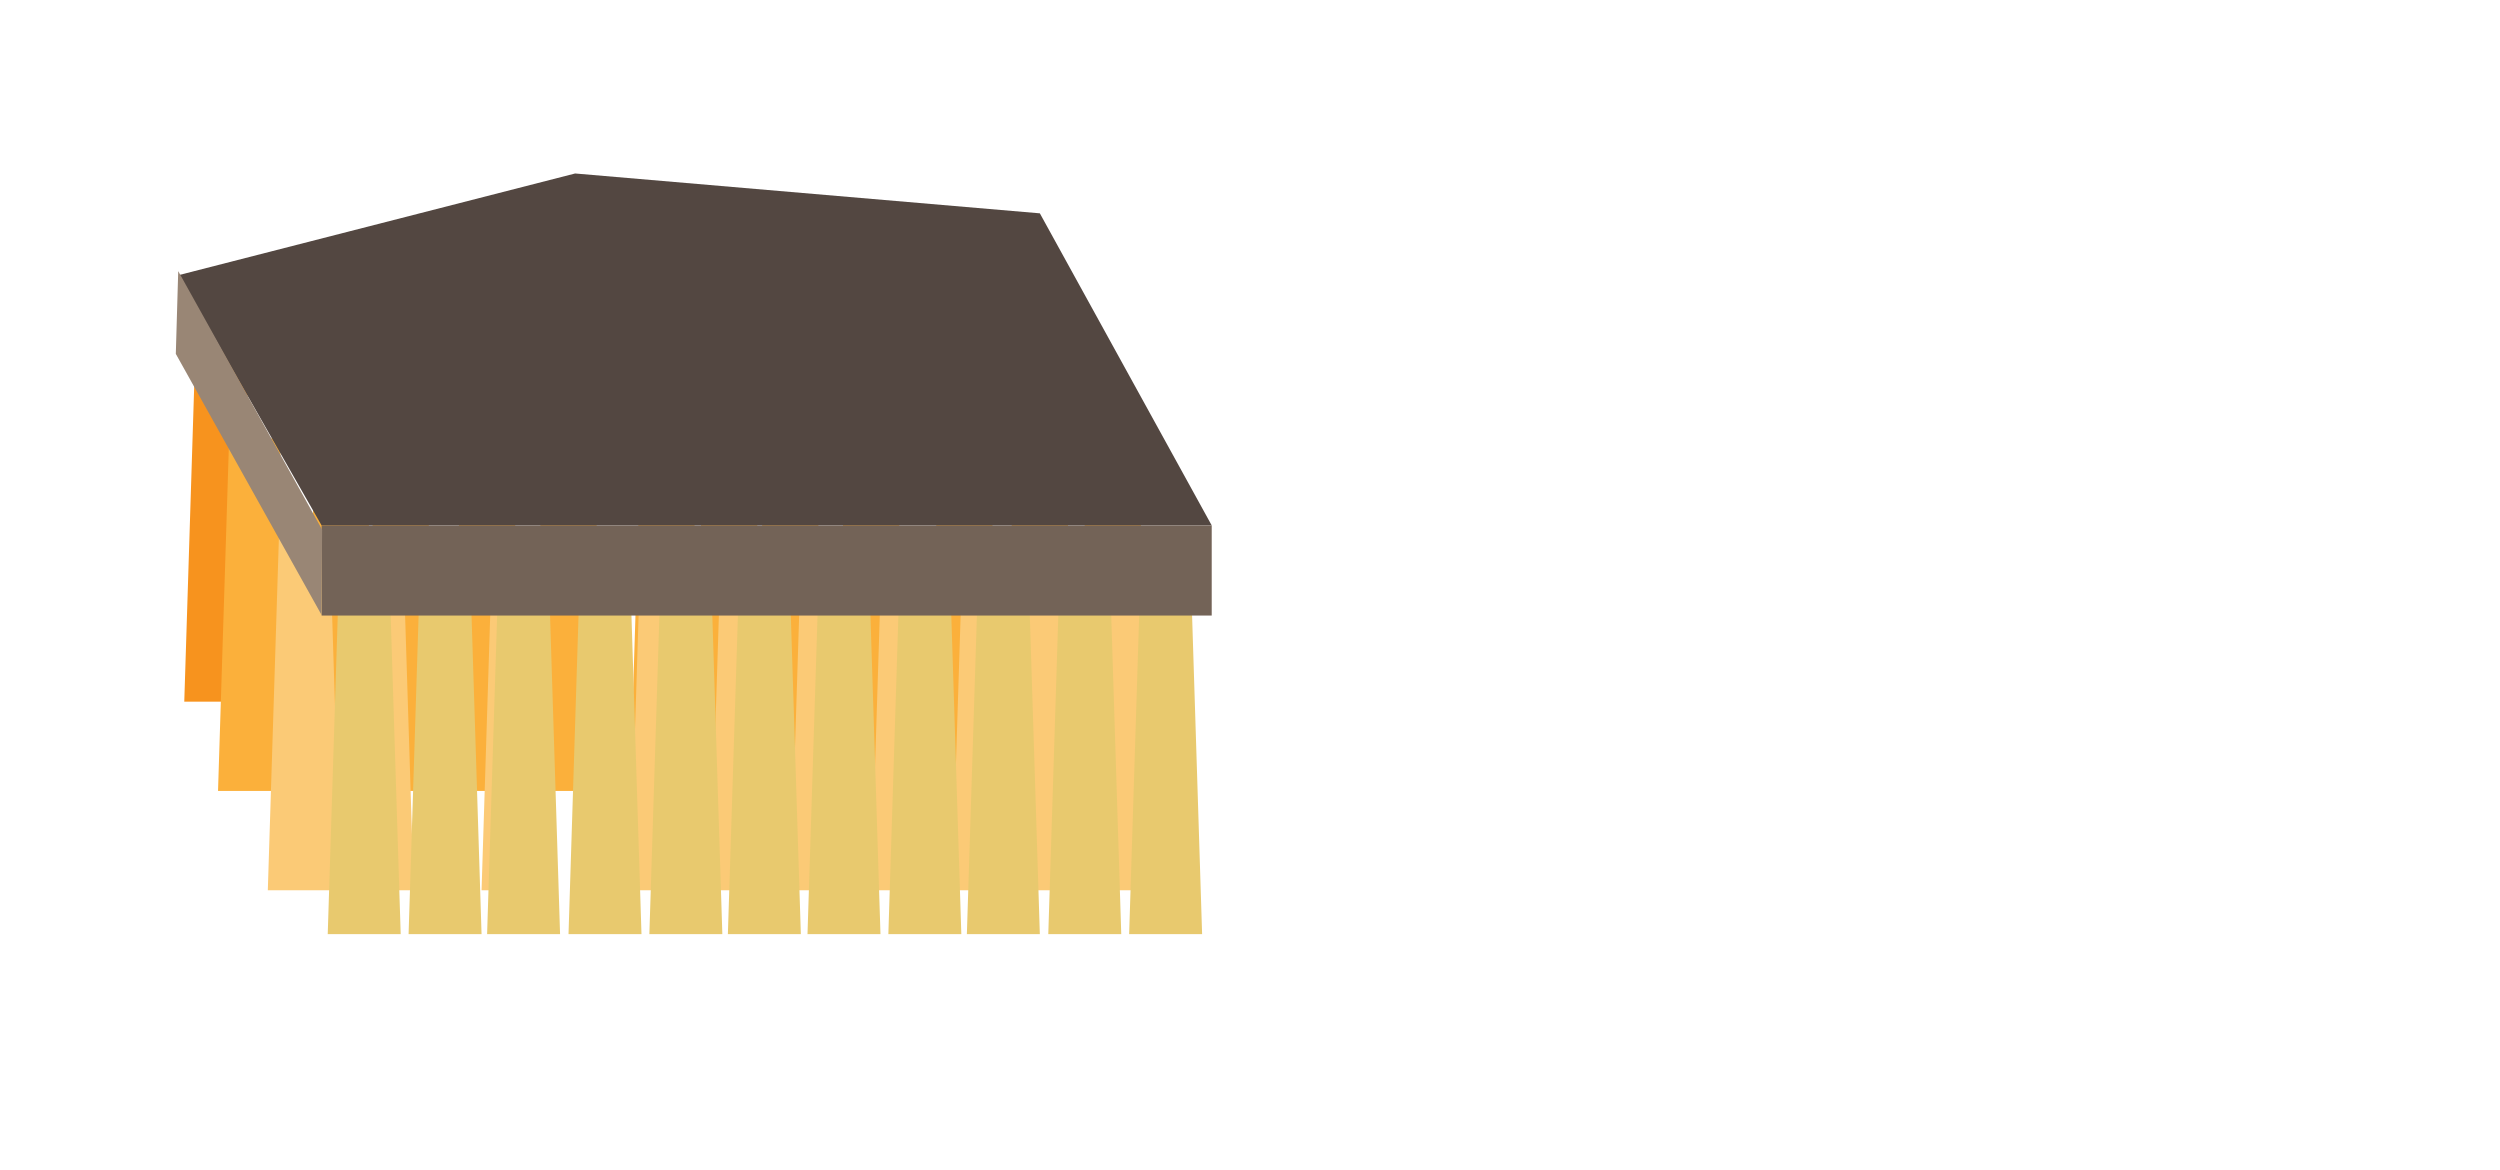
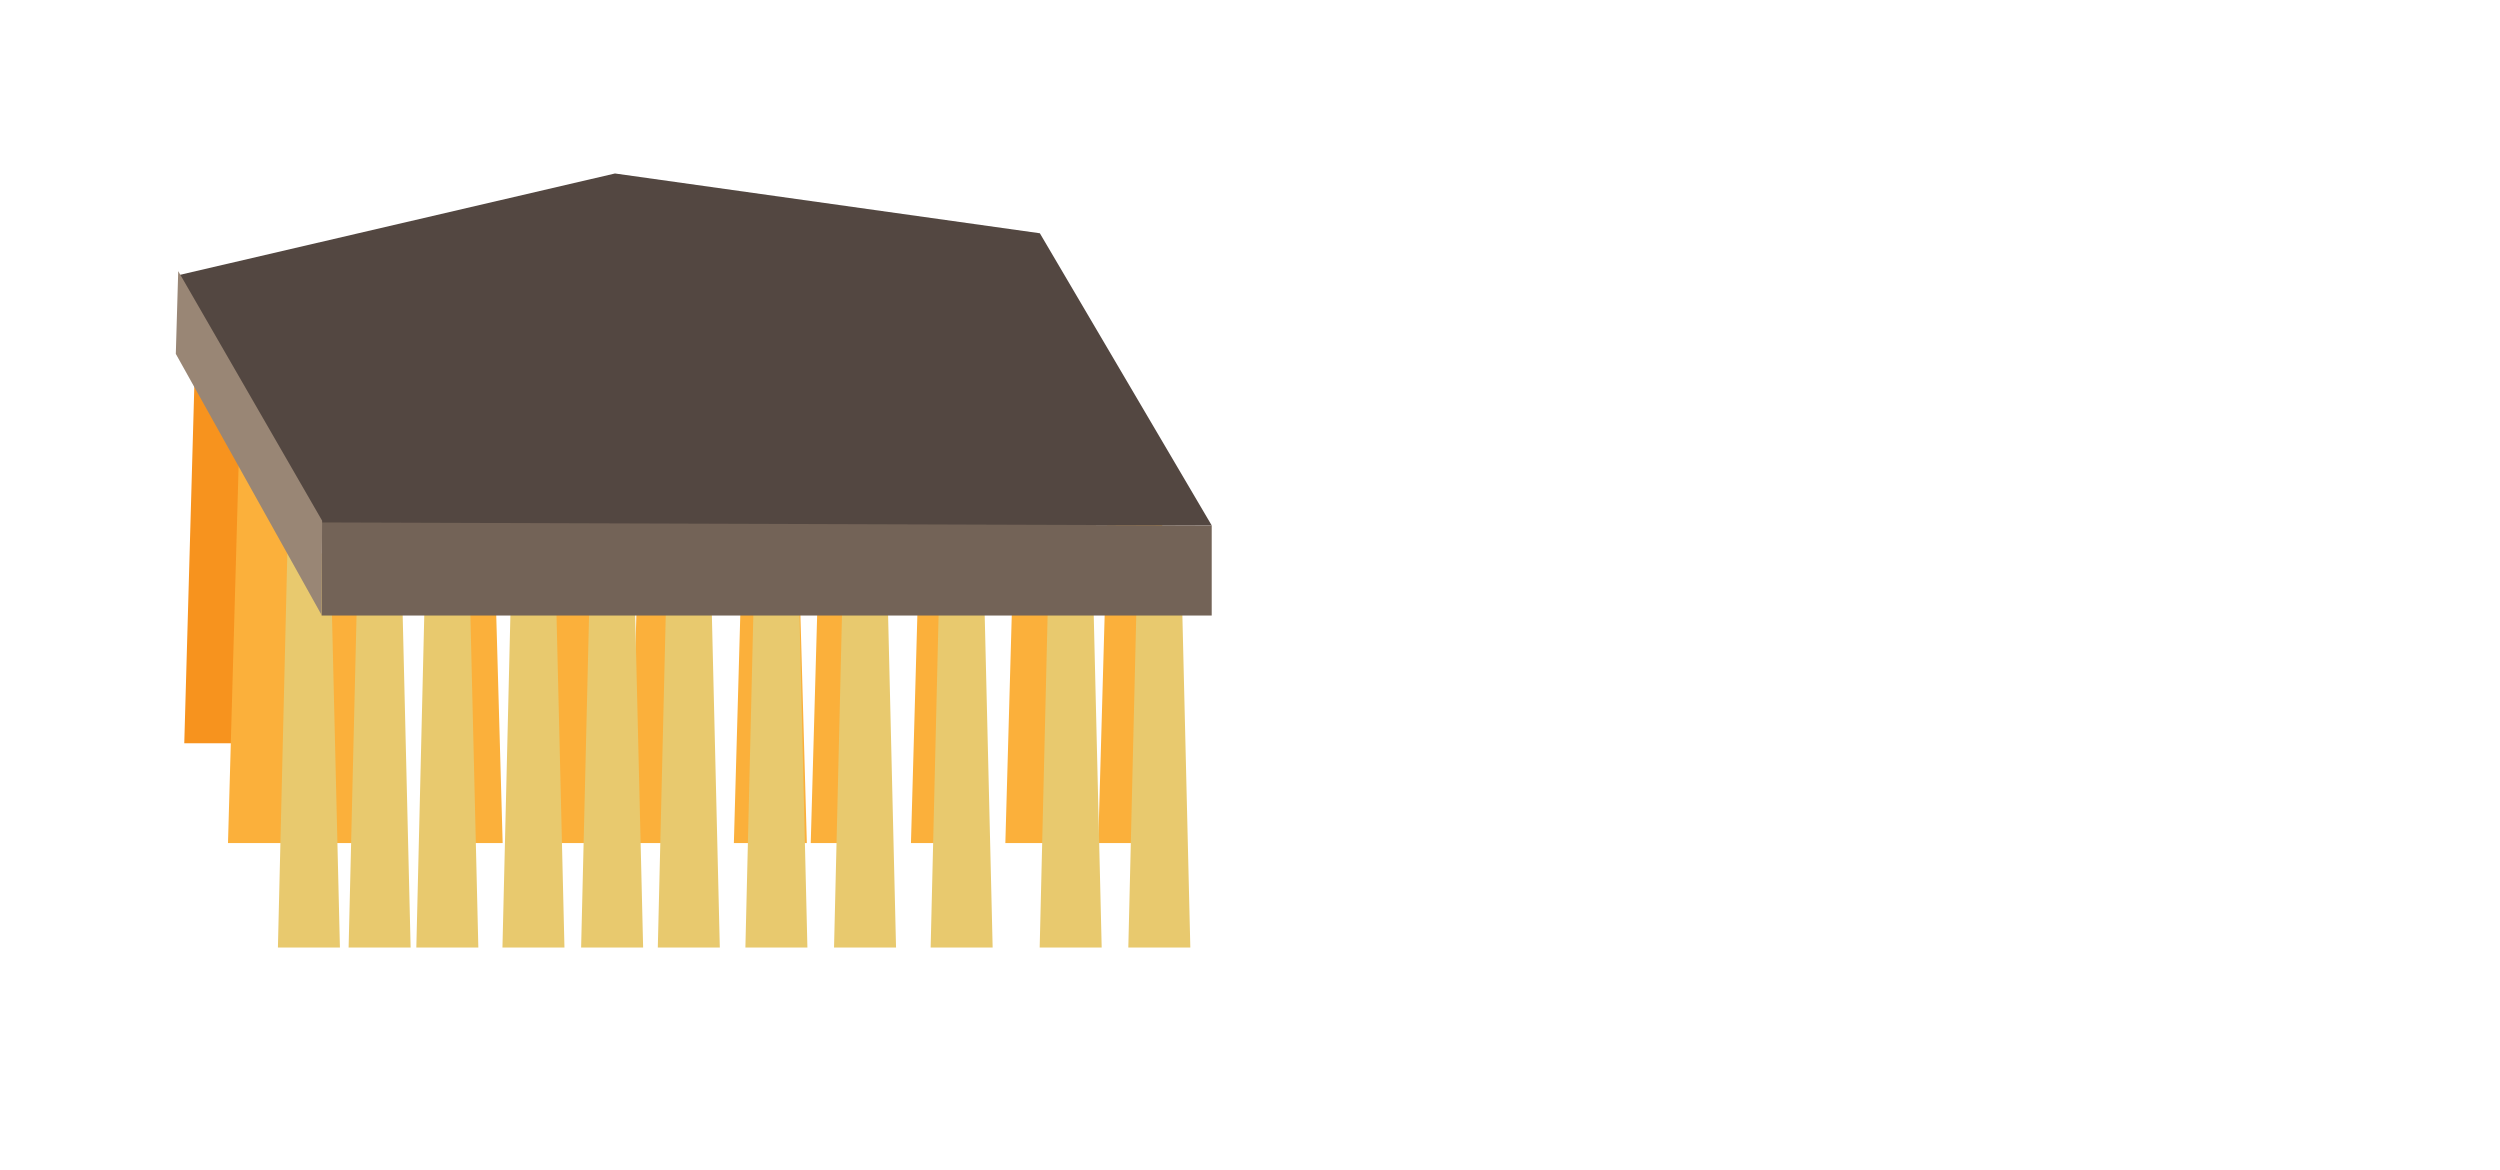
<svg xmlns="http://www.w3.org/2000/svg" viewBox="0 0 2509.07 1173.26">
  <defs>
-     <style>.cls-1{fill:#fbb03b;}.cls-2{fill:#f7931e;}.cls-3{fill:#fbca76;}.cls-4{fill:#e8c96e;}.cls-5{fill:#534741;}.cls-6{fill:#736357;}.cls-7{fill:#998675;}</style>
+     <style>.cls-1{fill:#fbb03b;}.cls-2{fill:#f7931e;}.cls-3{fill:#e8c96e;}.cls-4{fill:#534741;}.cls-5{fill:#736357;}.cls-6{fill:#998675;}</style>
  </defs>
  <g id="head">
-     <polygon class="cls-1" points="438.77 793.77 365.54 793.77 376.67 440.02 427.63 440.02 438.77 793.77" />
-     <polygon class="cls-1" points="525.48 793.77 452.25 793.77 463.38 440.02 514.35 440.02 525.48 793.77" />
-     <polygon class="cls-1" points="607.19 793.77 533.96 793.77 545.09 440.02 596.06 440.02 607.19 793.77" />
-     <polygon class="cls-1" points="705.47 793.77 632.24 793.77 643.37 440.02 694.34 440.02 705.47 793.77" />
-     <polygon class="cls-1" points="768.41 793.77 695.18 793.77 706.31 440.02 757.28 440.02 768.41 793.77" />
-     <polygon class="cls-1" points="829.77 793.77 756.53 793.77 767.67 440.02 818.63 440.02 829.77 793.77" />
-     <polygon class="cls-1" points="910.91 793.77 837.68 793.77 848.82 440.02 899.78 440.02 910.91 793.77" />
-     <polygon class="cls-1" points="1004.49 793.77 931.26 793.77 942.39 440.02 993.36 440.02 1004.49 793.77" />
-     <polygon class="cls-1" points="1080.23 793.77 1007 793.77 1018.13 440.02 1069.1 440.02 1080.23 793.77" />
-     <polygon class="cls-1" points="1153.46 793.77 1080.23 793.77 1091.36 440.02 1142.33 440.02 1153.46 793.77" />
-     <polygon class="cls-2" points="258.17 704.2 184.94 704.2 196.07 350.45 247.03 350.45 258.17 704.2" />
-     <polygon class="cls-1" points="292.06 793.77 218.82 793.77 229.96 440.02 280.92 440.02 292.06 793.77" />
-     <polygon class="cls-1" points="378.63 793.77 305.4 793.77 316.53 440.02 367.5 440.02 378.63 793.77" />
-     <polygon class="cls-3" points="342.01 893.51 268.78 893.51 279.92 539.76 330.88 539.76 342.01 893.51" />
-     <polygon class="cls-3" points="1161.94 893.51 1088.7 893.51 1099.84 539.76 1150.8 539.76 1161.94 893.51" />
-     <polygon class="cls-3" points="1080.23 893.51 1007 893.51 1018.13 539.76 1069.1 539.76 1080.23 893.51" />
-     <polygon class="cls-3" points="1028.66 893.51 955.43 893.51 966.57 539.76 1017.53 539.76 1028.66 893.51" />
-     <polygon class="cls-3" points="947.53 893.51 874.3 893.51 885.43 539.76 936.4 539.76 947.53 893.51" />
-     <polygon class="cls-3" points="786.04 893.51 712.81 893.51 723.94 539.76 774.91 539.76 786.04 893.51" />
-     <polygon class="cls-3" points="866.61 893.51 793.38 893.51 804.51 539.76 855.48 539.76 866.61 893.51" />
-     <polygon class="cls-3" points="705.47 893.51 632.24 893.51 643.37 539.76 694.34 539.76 705.47 893.51" />
-     <polygon class="cls-3" points="556.53 893.51 483.3 893.51 494.44 539.76 545.4 539.76 556.53 893.51" />
-     <polygon class="cls-3" points="415.25 893.51 342.01 893.51 353.15 539.76 404.11 539.76 415.25 893.51" />
-     <polygon class="cls-4" points="402.15 937.5 328.92 937.5 340.05 583.76 391.02 583.76 402.15 937.5" />
-     <polygon class="cls-4" points="483.3 937.5 410.07 937.5 421.2 583.76 472.17 583.76 483.3 937.5" />
-     <polygon class="cls-4" points="562.1 937.5 488.87 937.5 500 583.76 550.97 583.76 562.1 937.5" />
-     <polygon class="cls-4" points="643.81 937.5 570.58 937.5 581.71 583.76 632.67 583.76 643.81 937.5" />
-     <polygon class="cls-4" points="724.96 937.5 651.72 937.5 662.86 583.76 713.82 583.76 724.96 937.5" />
-     <polygon class="cls-4" points="803.75 937.5 730.52 937.5 741.66 583.76 792.62 583.76 803.75 937.5" />
-     <polygon class="cls-4" points="883.67 937.5 810.43 937.5 821.57 583.76 872.53 583.76 883.67 937.5" />
-     <polygon class="cls-4" points="964.81 937.5 891.58 937.5 902.72 583.76 953.68 583.76 964.81 937.5" />
-     <polygon class="cls-4" points="1043.61 937.5 970.38 937.5 981.51 583.76 1032.48 583.76 1043.61 937.5" />
-     <polygon class="cls-4" points="1125.32 937.5 1052.09 937.5 1063.22 583.76 1114.19 583.76 1125.32 937.5" />
-     <polygon class="cls-4" points="1206.47 937.5 1133.24 937.5 1144.37 583.76 1195.34 583.76 1206.47 937.5" />
-     <polygon class="cls-5" points="1216.11 527.33 322.76 527.33 179.37 276.11 577.21 174.11 1043.63 214.11 1216.11 527.33" />
-     <rect class="cls-6" x="322.76" y="527.33" width="893.35" height="90.45" />
-     <polygon class="cls-7" points="323.3 531.58 322.56 616.89 176.45 355.16 178.86 272.11 323.3 531.58" />
+     <polygon class="cls-1" points="504.48 846.14 431.25 846.14 442.38 450.6 493.35 450.6 504.48 846.14" />
+     <polygon class="cls-1" points="607.19 846.14 533.96 846.14 545.09 450.6 596.06 450.6 607.19 846.14" />
+     <polygon class="cls-1" points="705.47 846.14 632.24 846.14 643.37 450.6 694.34 450.6 705.47 846.14" />
+     <polygon class="cls-1" points="809.77 846.14 736.53 846.14 747.67 450.6 798.63 450.6 809.77 846.14" />
+     <polygon class="cls-1" points="886.91 846.14 813.68 846.14 824.82 450.6 875.78 450.6 886.91 846.14" />
+     <polygon class="cls-1" points="987.49 846.14 914.26 846.14 925.39 450.6 976.36 450.6 987.49 846.14" />
+     <polygon class="cls-1" points="1082.23 846.14 1009 846.14 1020.13 450.6 1071.1 450.6 1082.23 846.14" />
+     <polygon class="cls-1" points="1175.46 846.14 1102.23 846.14 1113.36 450.6 1164.33 450.6 1175.46 846.14" />
+     <polygon class="cls-2" points="258.17 745.99 184.94 745.99 196.07 350.45 247.03 350.45 258.17 745.99" />
+     <polygon class="cls-1" points="302.06 846.14 228.82 846.14 239.96 450.6 290.92 450.6 302.06 846.14" />
+     <polygon class="cls-1" points="398.63 846.14 325.4 846.14 336.53 450.6 387.5 450.6 398.63 846.14" />
+     <polygon class="cls-3" points="341.15 950.95 278.92 950.95 288.38 555.41 331.69 555.41 341.15 950.95" />
+     <polygon class="cls-3" points="412.11 950.95 349.88 950.95 359.34 555.41 402.65 555.41 412.11 950.95" />
+     <polygon class="cls-3" points="480.07 950.95 417.84 950.95 427.3 555.41 470.61 555.41 480.07 950.95" />
+     <polygon class="cls-3" points="566.5 950.95 504.27 950.95 513.73 555.41 557.04 555.41 566.5 950.95" />
+     <polygon class="cls-3" points="645.46 950.95 583.23 950.95 592.69 555.41 636 555.41 645.46 950.95" />
+     <polygon class="cls-3" points="722.42 950.95 660.19 950.95 669.65 555.41 712.96 555.41 722.42 950.95" />
+     <polygon class="cls-3" points="810.33 950.95 748.1 950.95 757.56 555.41 800.87 555.41 810.33 950.95" />
+     <polygon class="cls-3" points="899.29 950.95 837.06 950.95 846.52 555.41 889.83 555.41 899.29 950.95" />
+     <polygon class="cls-3" points="996.25 950.95 934.02 950.95 943.48 555.41 986.79 555.41 996.25 950.95" />
+     <polygon class="cls-3" points="1105.68 950.95 1043.45 950.95 1052.91 555.41 1096.22 555.41 1105.68 950.95" />
+     <polygon class="cls-3" points="1194.64 950.95 1132.41 950.95 1141.87 555.41 1185.18 555.41 1194.64 950.95" />
+     <polygon class="cls-4" points="1216.11 527.33 322.76 527.33 179.37 276.11 617.21 174.11 1043.63 234.11 1216.11 527.33" />
+     <polygon class="cls-5" points="1216.11 617.77 322.76 617.77 322.76 524.33 1216.11 527.33 1216.11 617.77" />
+     <polygon class="cls-6" points="323.3 522.58 322.56 616.89 176.45 355.16 178.86 272.11 323.3 522.58" />
  </g>
</svg>
